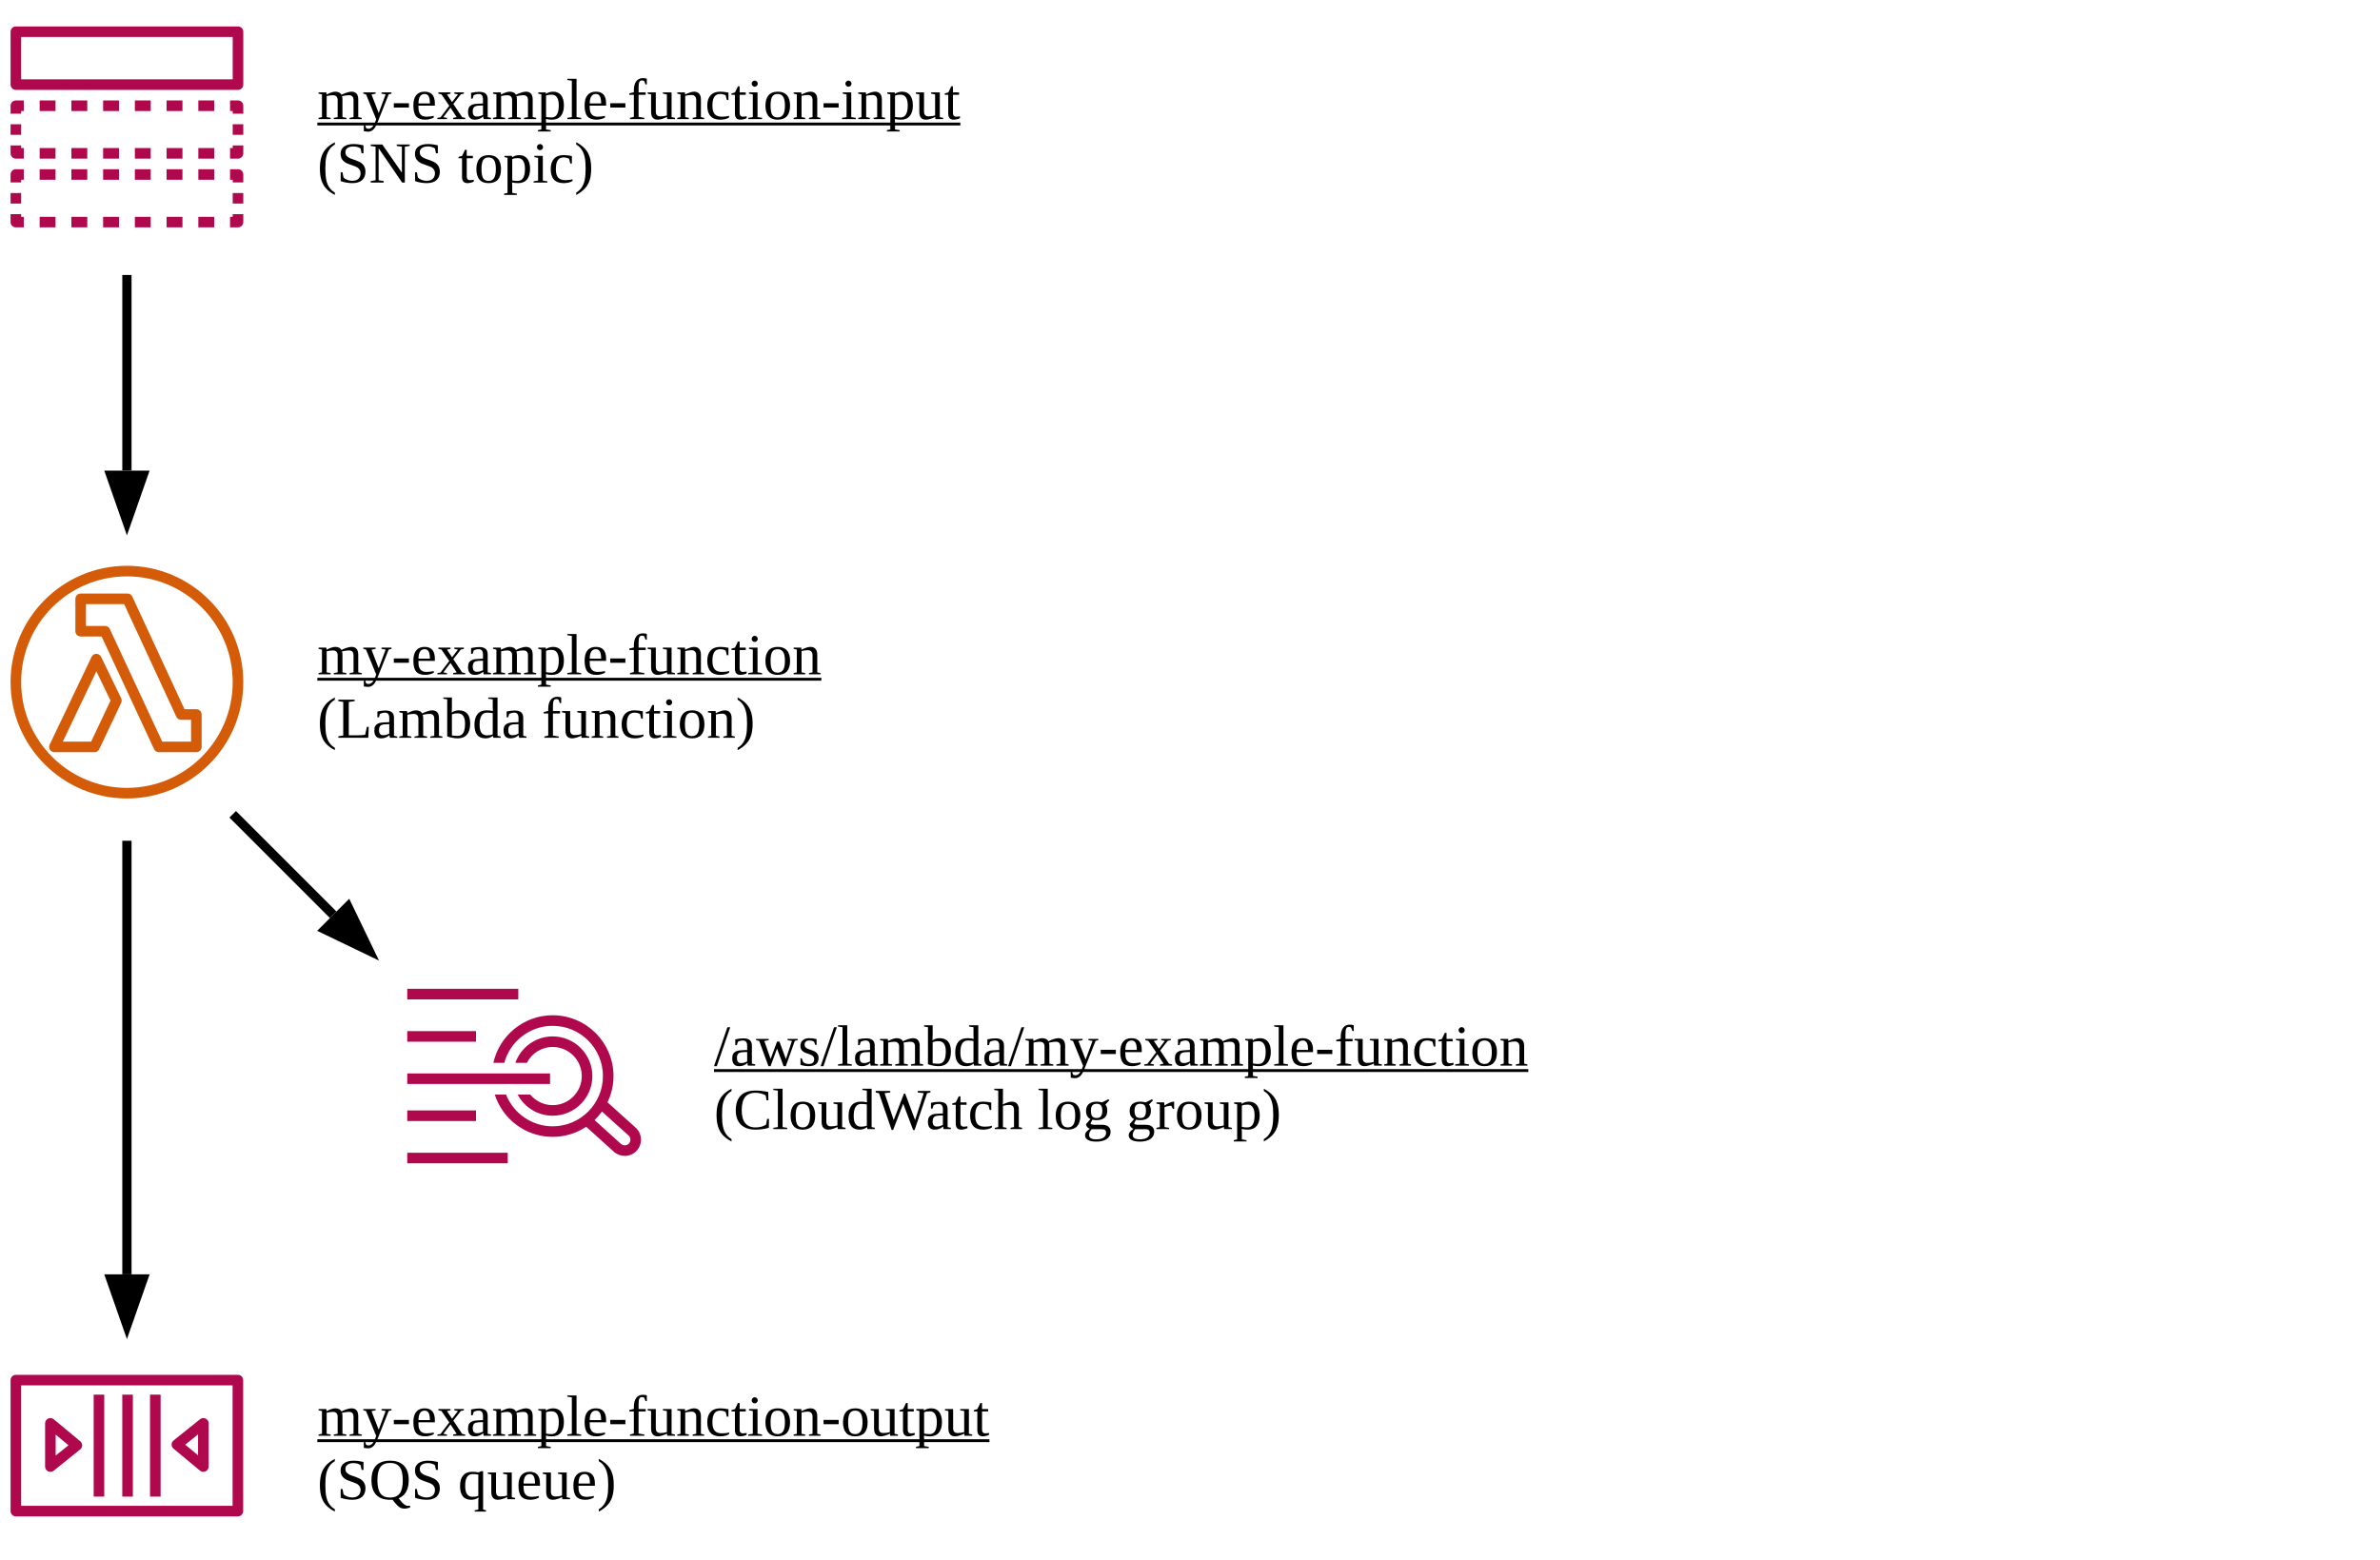
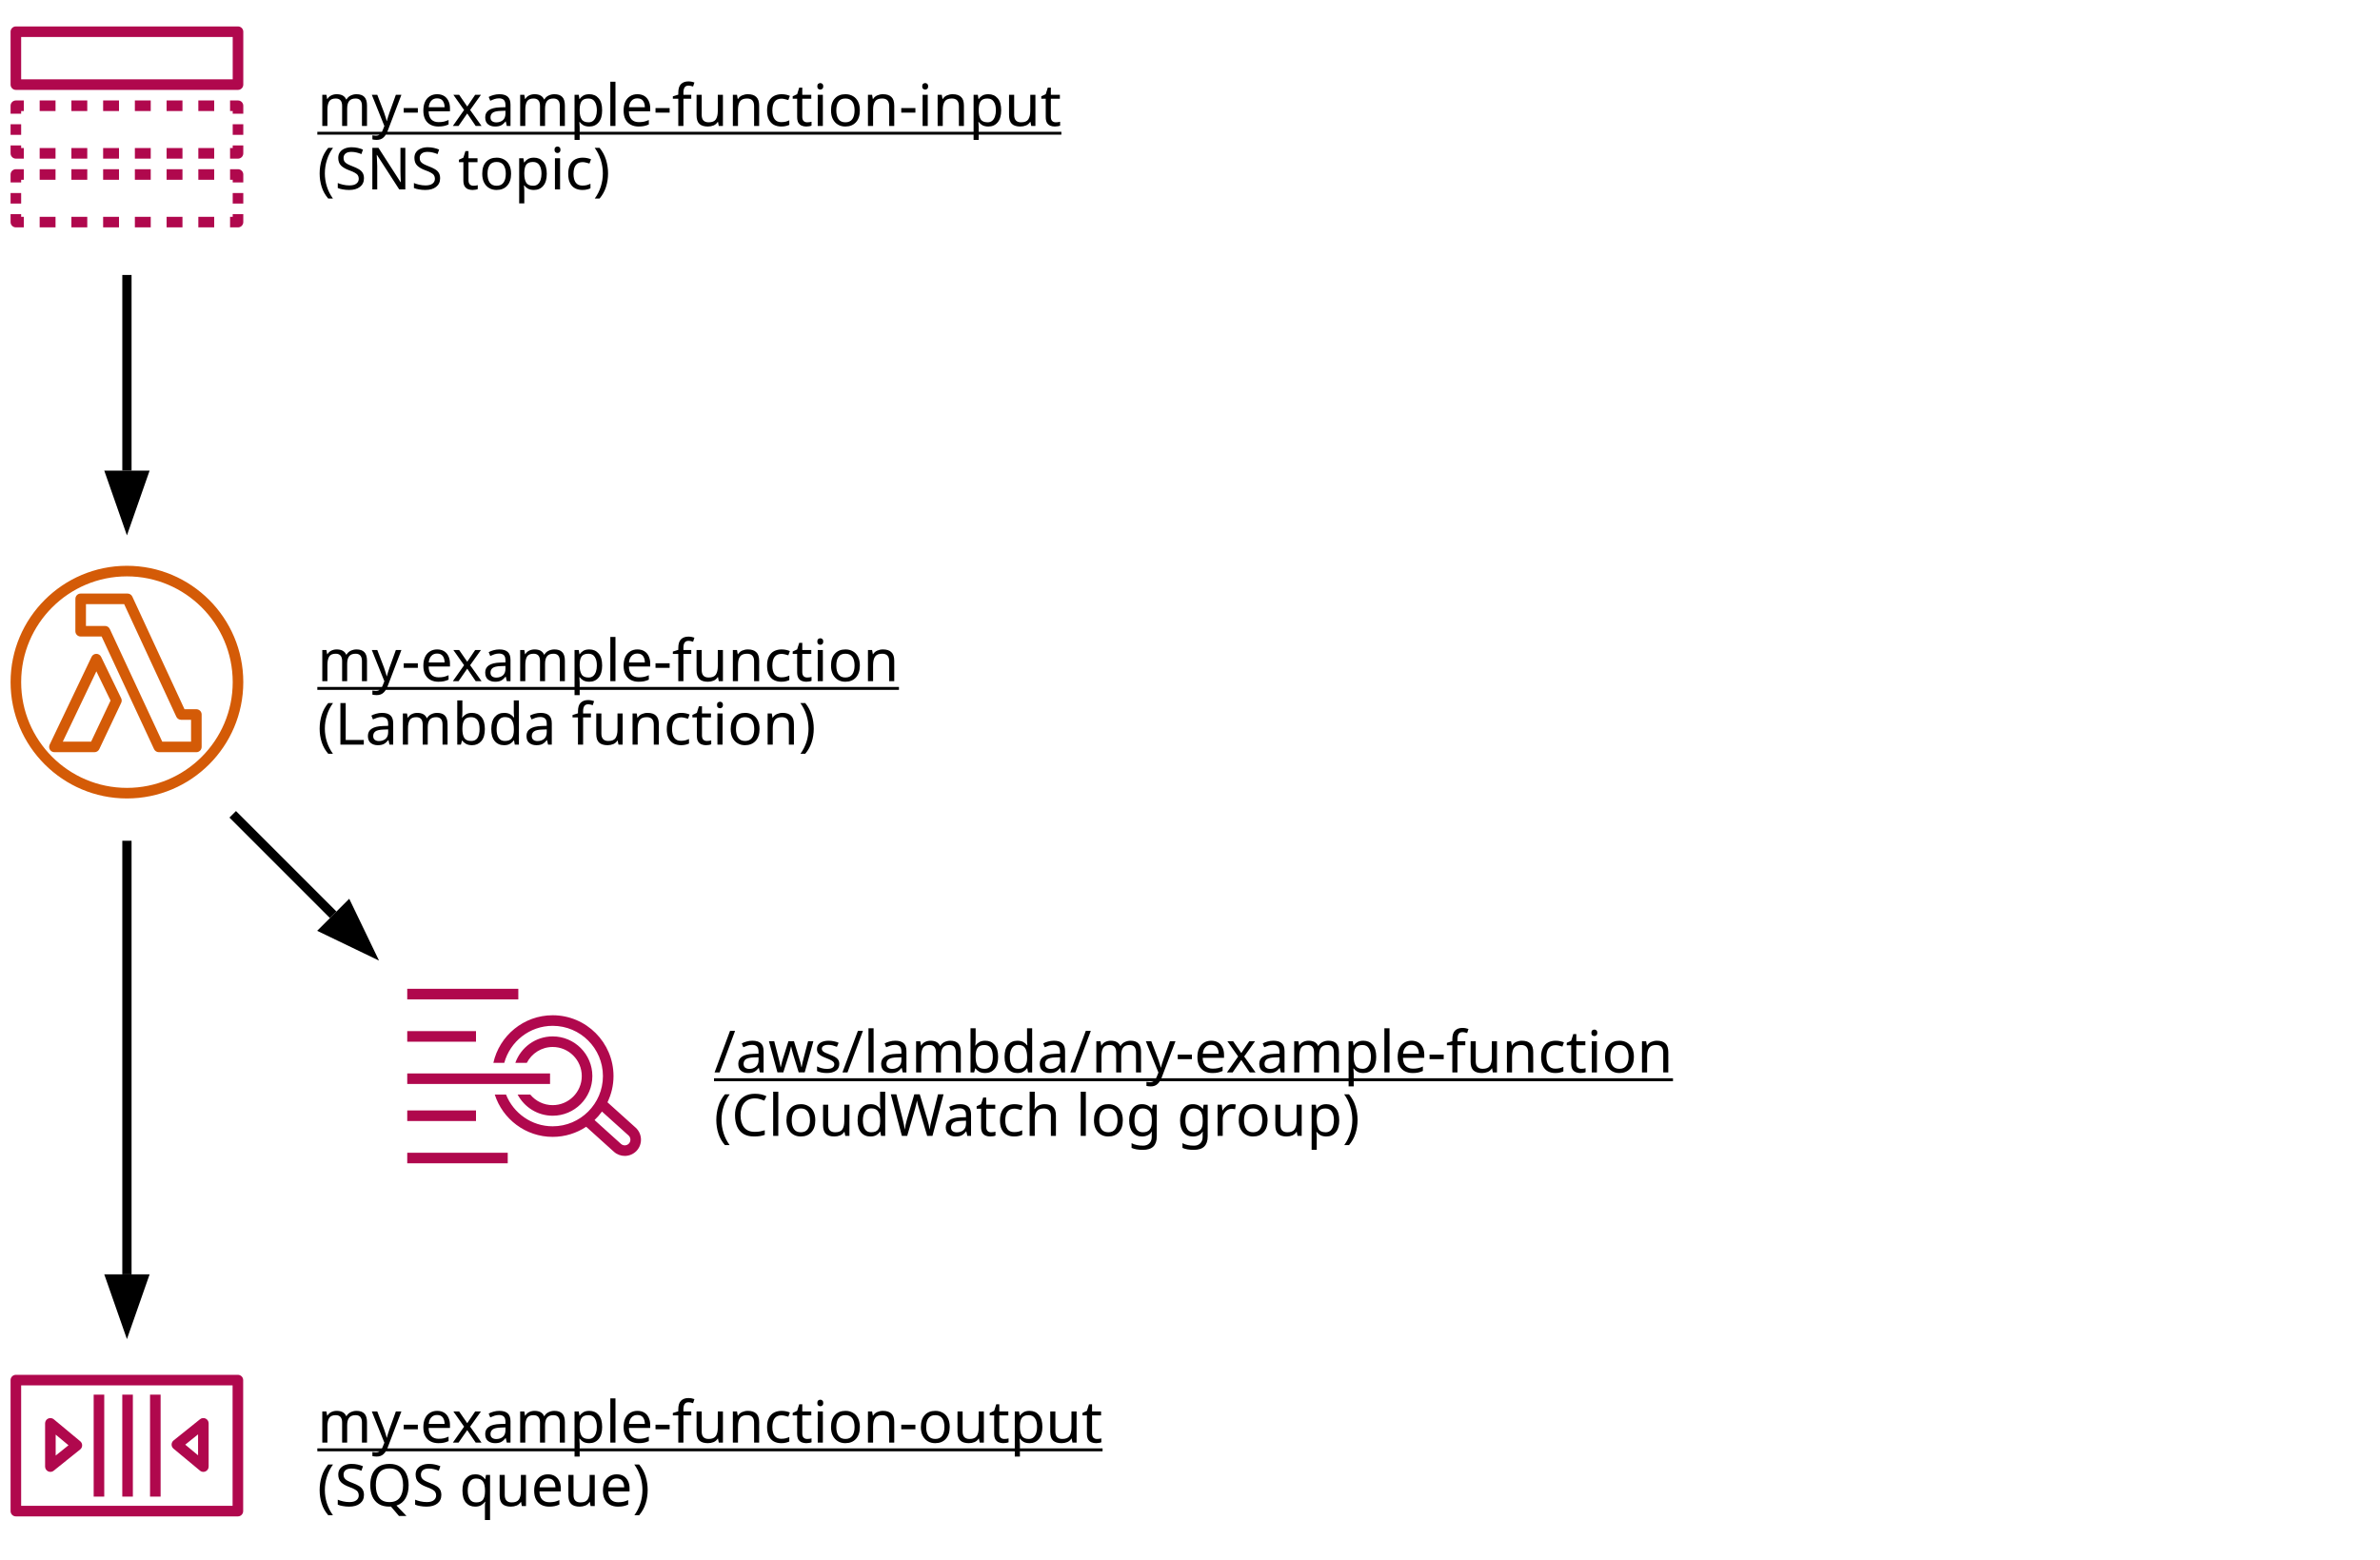
- <svg xmlns="http://www.w3.org/2000/svg" viewBox="0 0 450 295">
+ <svg xmlns="http://www.w3.org/2000/svg" viewBox="0 0 450 295" width="450px">
  <defs>
    <style>
      line {
        stroke: #222;
        stroke-width: 1.5;
        stroke-linecap: round;
      }

      text {
        fill: black;
        stroke: none;
				font-size: 11px;
+         font-family: sans-serif;
      }

      text a {
        text-decoration: underline;
      }

			text {
				text-anchor: start;
				dominant-baseline: middle;
			}
    </style>
  </defs>
  <marker id="arrowhead" markerWidth="7" markerHeight="4.9" refX="0" refY="2.45" orient="auto">
    <polygon fill="#000" points="0 0, 7 2.45, 0 4.9" />
  </marker>
  <svg x="0" y="0">
    <g id="Icon-Resource/Application-Integration/Res_Amazon-Simple-Notification-Service_Topic_48" stroke="none" stroke-width="1" fill="none" fill-rule="evenodd">
      <path d="M44,38.5 L46,38.5 L46,36.5 L44,36.5 L44,38.5 Z M46,33 L46,34.5 L44,34.5 L44,34 L43.5,34 L43.5,32 L45,32 C45.553,32 46,32.447 46,33 L46,33 Z M13.5,34 L16.5,34 L16.5,32 L13.5,32 L13.5,34 Z M37.5,34 L40.5,34 L40.5,32 L37.5,32 L37.5,34 Z M19.5,34 L22.5,34 L22.5,32 L19.5,32 L19.5,34 Z M7.5,34 L10.5,34 L10.5,32 L7.5,32 L7.5,34 Z M31.5,34 L34.5,34 L34.5,32 L31.5,32 L31.5,34 Z M25.5,34 L28.5,34 L28.5,32 L25.5,32 L25.5,34 Z M3,32 L4.5,32 L4.5,34 L4,34 L4,34.5 L2,34.5 L2,33 C2,32.447 2.447,32 3,32 L3,32 Z M2,38.5 L4,38.5 L4,36.5 L2,36.5 L2,38.5 Z M4,41 L4.5,41 L4.5,43 L3,43 C2.447,43 2,42.553 2,42 L2,40.5 L4,40.5 L4,41 Z M19.5,43 L22.5,43 L22.5,41 L19.5,41 L19.5,43 Z M31.5,43 L34.5,43 L34.5,41 L31.5,41 L31.5,43 Z M37.5,43 L40.5,43 L40.5,41 L37.5,41 L37.5,43 Z M7.5,43 L10.5,43 L10.5,41 L7.5,41 L7.5,43 Z M25.5,43 L28.5,43 L28.5,41 L25.5,41 L25.5,43 Z M13.5,43 L16.5,43 L16.5,41 L13.5,41 L13.5,43 Z M44,40.5 L46,40.5 L46,42 C46,42.553 45.553,43 45,43 L43.5,43 L43.5,41 L44,41 L44,40.5 Z M44,25.5 L46,25.5 L46,23.5 L44,23.5 L44,25.5 Z M46,20 L46,21.5 L44,21.5 L44,21 L43.5,21 L43.5,19 L45,19 C45.553,19 46,19.447 46,20 L46,20 Z M31.5,21 L34.5,21 L34.5,19 L31.5,19 L31.5,21 Z M7.5,21 L10.5,21 L10.5,19 L7.5,19 L7.5,21 Z M37.5,21 L40.5,21 L40.5,19 L37.5,19 L37.5,21 Z M13.5,21 L16.5,21 L16.5,19 L13.5,19 L13.5,21 Z M19.5,21 L22.5,21 L22.5,19 L19.5,19 L19.5,21 Z M25.5,21 L28.5,21 L28.5,19 L25.5,19 L25.5,21 Z M3,19 L4.5,19 L4.5,21 L4,21 L4,21.5 L2,21.5 L2,20 C2,19.447 2.447,19 3,19 L3,19 Z M2,25.5 L4,25.5 L4,23.5 L2,23.5 L2,25.5 Z M4,28 L4.5,28 L4.5,30 L3,30 C2.447,30 2,29.553 2,29 L2,27.5 L4,27.5 L4,28 Z M19.5,30 L22.5,30 L22.5,28 L19.5,28 L19.5,30 Z M31.5,30 L34.5,30 L34.5,28 L31.5,28 L31.5,30 Z M7.5,30 L10.5,30 L10.5,28 L7.5,28 L7.5,30 Z M13.5,30 L16.5,30 L16.5,28 L13.5,28 L13.5,30 Z M37.5,30 L40.5,30 L40.5,28 L37.5,28 L37.5,30 Z M25.5,30 L28.5,30 L28.5,28 L25.5,28 L25.5,30 Z M44,27.5 L46,27.5 L46,29 C46,29.553 45.553,30 45,30 L43.5,30 L43.5,28 L44,28 L44,27.5 Z M4,15 L44,15 L44,7 L4,7 L4,15 Z M45,5 L3,5 C2.447,5 2,5.447 2,6 L2,16 C2,16.553 2.447,17 3,17 L45,17 C45.553,17 46,16.553 46,16 L46,6 C46,5.447 45.553,5 45,5 L45,5 Z" id="Amazon-Simple-Notification-Service_Topic_Resource-Icon_light-bg" fill="#B0084D" />
    </g>
  </svg>
  <text x="60" y="24" dy="-4">
    <a href="https://eu-west-1.console.aws.amazon.com/sns/v3/home?region=eu-west-1#/topic/arn:aws:sns:eu-west-1:299497370133:my-example-function-input">my-example-function-input</a>
  </text>
  <text x="60" y="24" dy=" 8">(SNS topic)</text>
  <marker id="arrowhead" markerWidth="7" markerHeight="4.9" refX="0" refY="2.45" orient="auto">
    <polygon fill="#000" points="0 0, 7 2.45, 0 4.9" />
  </marker>
  <path d="M 24 52 L 24 89" stroke="black" stroke-width="1.75" fill="none" marker-end="url(#arrowhead)" />
  <path d="M 24 159 L 24 241" stroke="black" stroke-width="1.75" fill="none" marker-end="url(#arrowhead)" />
  <path d="M 44 154 L 63 173" stroke="black" stroke-width="1.75" fill="none" marker-end="url(#arrowhead)" />
  <text x="135" y="203" dy="-4">
    <a href="https://eu-west-1.console.aws.amazon.com/cloudwatch/home?region=eu-west-1#logsV2:log-groups/log-group/$252Faws$252Flambda$252Fmy-example-function">/aws/lambda/my-example-function</a>
  </text>
  <text x="135" y="203" dy=" 8">(CloudWatch log group)</text>
  <text x="60" y="129" dy="-4">
    <a href="https://eu-west-1.console.aws.amazon.com/lambda/home?region=eu-west-1#/functions/my-example-function?tab=code">my-example-function</a>
  </text>
  <text x="60" y="129" dy=" 8">(Lambda function)</text>
  <svg x="0" y="105">
    <g id="Icon-Resource/Compute/Res_Amazon-Lambda_Lambda-Function_48" stroke="none" stroke-width="1" fill="none" fill-rule="evenodd">
      <path d="M24,44 C12.972,44 4,35.028 4,24 C4,12.972 12.972,4 24,4 C35.028,4 44,12.972 44,24 C44,35.028 35.028,44 24,44 L24,44 Z M24,2 C11.869,2 2,11.869 2,24 C2,36.131 11.869,46 24,46 C36.131,46 46,36.131 46,24 C46,11.869 36.131,2 24,2 L24,2 Z M17.231,35.25 L11.876,35.25 L18.221,21.959 L20.902,27.492 L17.231,35.25 Z M19.114,19.215 C18.946,18.87 18.597,18.651 18.214,18.651 L18.211,18.651 C17.826,18.652 17.477,18.874 17.312,19.221 L9.389,35.819 C9.24,36.129 9.262,36.493 9.445,36.783 C9.628,37.074 9.947,37.25 10.291,37.25 L17.864,37.25 C18.251,37.25 18.603,37.027 18.769,36.678 L22.915,27.915 C23.044,27.642 23.043,27.323 22.911,27.051 L19.114,19.215 Z M36.125,35.25 L30.673,35.25 L20.761,13.953 C20.597,13.601 20.243,13.375 19.854,13.375 L16.251,13.375 L16.255,9.25 L23.475,9.25 L33.339,30.545 C33.503,30.898 33.856,31.125 34.246,31.125 L36.125,31.125 L36.125,35.25 Z M37.125,29.125 L34.885,29.125 L25.021,7.83 C24.856,7.477 24.503,7.25 24.113,7.25 L15.256,7.25 C14.704,7.25 14.257,7.697 14.256,8.249 L14.25,14.374 C14.25,14.64 14.355,14.894 14.543,15.082 C14.73,15.27 14.984,15.375 15.25,15.375 L19.217,15.375 L29.129,36.672 C29.293,37.024 29.646,37.25 30.035,37.25 L37.125,37.25 C37.678,37.25 38.125,36.803 38.125,36.25 L38.125,30.125 C38.125,29.572 37.678,29.125 37.125,29.125 L37.125,29.125 Z" id="Amazon-Lambda-Lambda-Function_Resource-Icon_light-bg" fill="#D45B07" />
    </g>
  </svg>
  <text x="60" y="273" dy="-4">
    <a href="https://eu-west-1.console.aws.amazon.com/sqs/v2/home?region=eu-west-1#/queues/https%3A%2F%2Fsqs.eu-west-1.amazonaws.com%2F760097843905%2Fmy-example-function-output">my-example-function-output</a>
  </text>
  <text x="60" y="273" dy=" 8">(SQS queue)</text>
  <svg x="75" y="179">
    <g id="Icon-Resource/Management-Governance/Res_Cloudwatch_Logs_48" stroke="none" stroke-width="1" fill="none" fill-rule="evenodd">
      <path d="M29.5,17 C26.242,17 23.471,19.092 22.438,22 L24.607,22 C25.52,20.222 27.368,19 29.5,19 C32.532,19 35,21.467 35,24.5 C35,27.532 32.532,30 29.5,30 C27.796,30 26.271,29.221 25.261,28 L22.872,28 C24.132,30.376 26.629,32 29.5,32 C33.636,32 37,28.636 37,24.5 C37,20.364 33.636,17 29.5,17 L29.5,17 Z M2,33 L15,33 L15,31 L2,31 L2,33 Z M2,18 L15,18 L15,16 L2,16 L2,18 Z M2,26 L29,26 L29,24 L2,24 L2,26 Z M43.843,35.738 L38.818,31.213 C38.4,31.792 37.932,32.33 37.415,32.821 L42.412,37.329 C42.848,37.722 43.528,37.687 43.923,37.249 C44.315,36.812 44.28,36.134 43.843,35.738 L43.843,35.738 Z M45.409,38.588 C44.803,39.259 43.966,39.6 43.125,39.6 C42.394,39.6 41.659,39.341 41.074,38.815 L35.834,34.089 C34.017,35.293 31.84,36 29.5,36 C24.38,36 20.033,32.634 18.549,28 L20.677,28 C22.074,31.509 25.499,34 29.5,34 C34.738,34 39,29.738 39,24.5 C39,19.262 34.738,15 29.5,15 C25.128,15 21.446,17.973 20.345,22 L18.282,22 C19.428,16.857 24.019,13 29.5,13 C35.841,13 41,18.158 41,24.5 C41,26.277 40.583,27.955 39.859,29.46 L45.183,34.254 C46.437,35.388 46.538,37.331 45.409,38.588 L45.409,38.588 Z M2,41 L21,41 L21,39 L2,39 L2,41 Z M2,10 L23,10 L23,8 L2,8 L2,10 Z" id="Amazon-Cloudwatch_Logs_Resource-Icon_light-bg" fill="#B0084D" />
    </g>
  </svg>
  <svg x="0" y="249">
    <g id="Icon-Resource/Application-Integration/Res_Amazon-Simple-Notification-Service_Queue_48" stroke="none" stroke-width="1" fill="none" fill-rule="evenodd">
      <path d="M37.449,22.261 L37.449,26.221 L35.026,24.207 L37.449,22.261 Z M37.81,29.121 C37.993,29.273 38.22,29.352 38.449,29.352 C38.594,29.352 38.738,29.321 38.874,29.257 C39.224,29.092 39.449,28.74 39.449,28.352 L39.449,20.176 C39.449,19.791 39.228,19.441 38.882,19.275 C38.535,19.108 38.123,19.156 37.823,19.397 L32.819,23.414 C32.585,23.602 32.448,23.885 32.445,24.185 C32.442,24.486 32.575,24.771 32.806,24.963 L37.81,29.121 Z M10.527,22.307 L12.951,24.322 L10.527,26.267 L10.527,22.307 Z M9.095,29.253 C9.232,29.32 9.38,29.352 9.527,29.352 C9.751,29.352 9.972,29.277 10.153,29.132 L15.158,25.115 C15.392,24.927 15.529,24.644 15.532,24.344 C15.535,24.043 15.402,23.758 15.171,23.566 L10.166,19.407 C9.868,19.16 9.453,19.107 9.102,19.271 C8.752,19.436 8.527,19.788 8.527,20.176 L8.527,28.352 C8.527,28.737 8.748,29.087 9.095,29.253 L9.095,29.253 Z M28.368,34.027 L30.368,34.027 L30.368,14.747 L28.368,14.747 L28.368,34.027 Z M23.121,34.027 L25.121,34.027 L25.121,14.747 L23.121,14.747 L23.121,34.027 Z M17.711,34.027 L19.711,34.027 L19.711,14.747 L17.711,14.747 L17.711,34.027 Z M3.999,35.773 L43.977,35.773 L43.977,13.001 L3.999,13.001 L3.999,35.773 Z M44.977,11 L3,11 C2.447,11 2,11.448 2,12 L2,36.773 C2,37.325 2.447,37.773 3,37.773 L44.977,37.773 C45.53,37.773 45.977,37.325 45.977,36.773 L45.977,12 C45.977,11.448 45.53,11 44.977,11 L44.977,11 Z" id="Amazon-Simple-Notification-Service_Queue" fill="#B0084D" />
    </g>
  </svg>
</svg>
